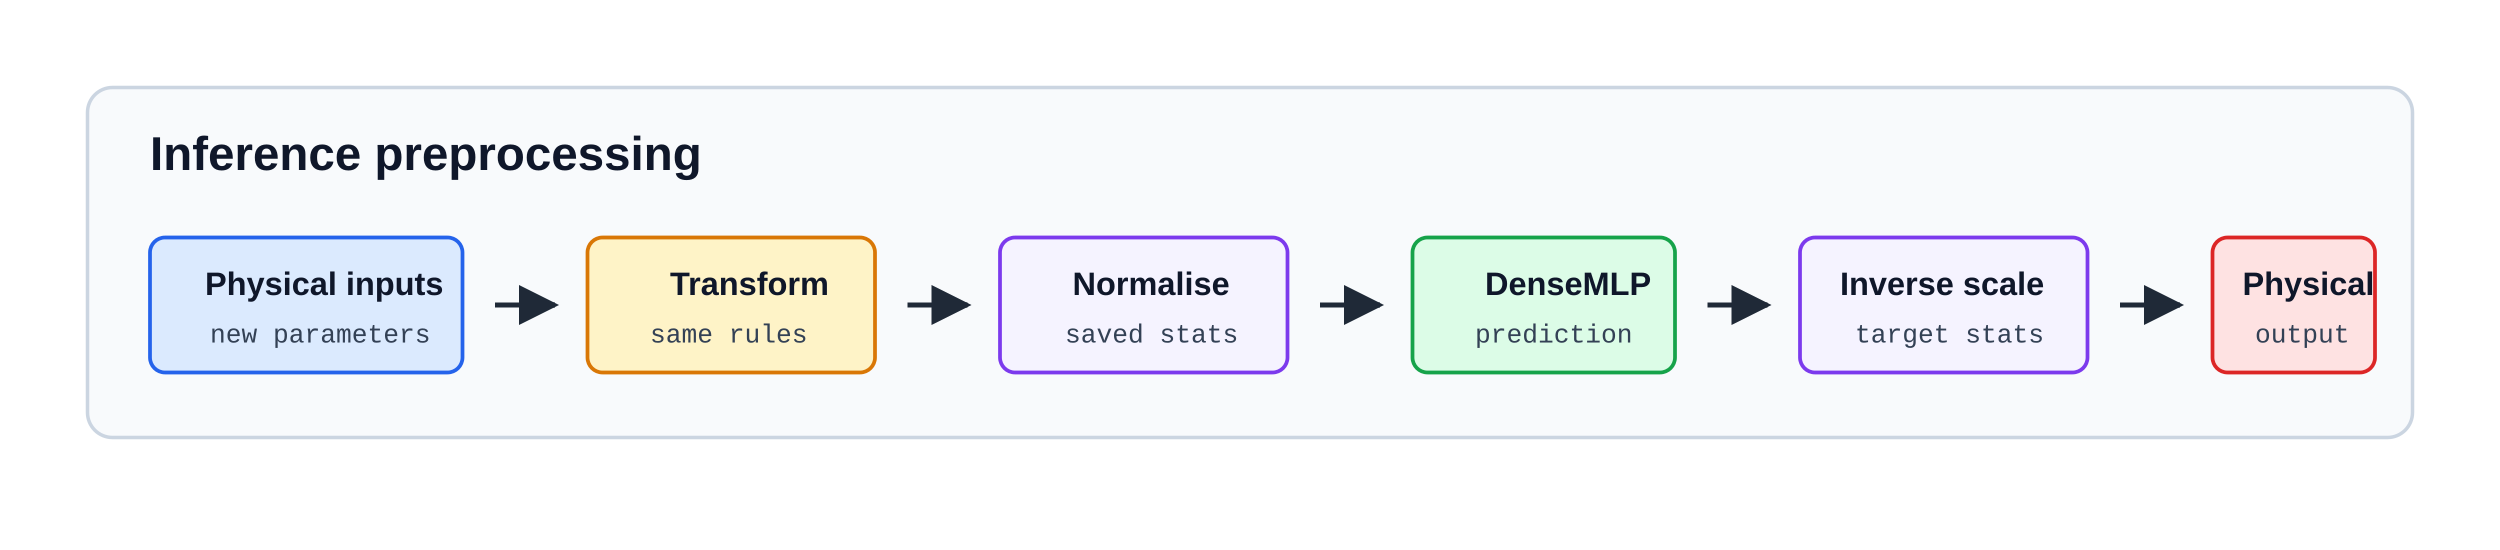
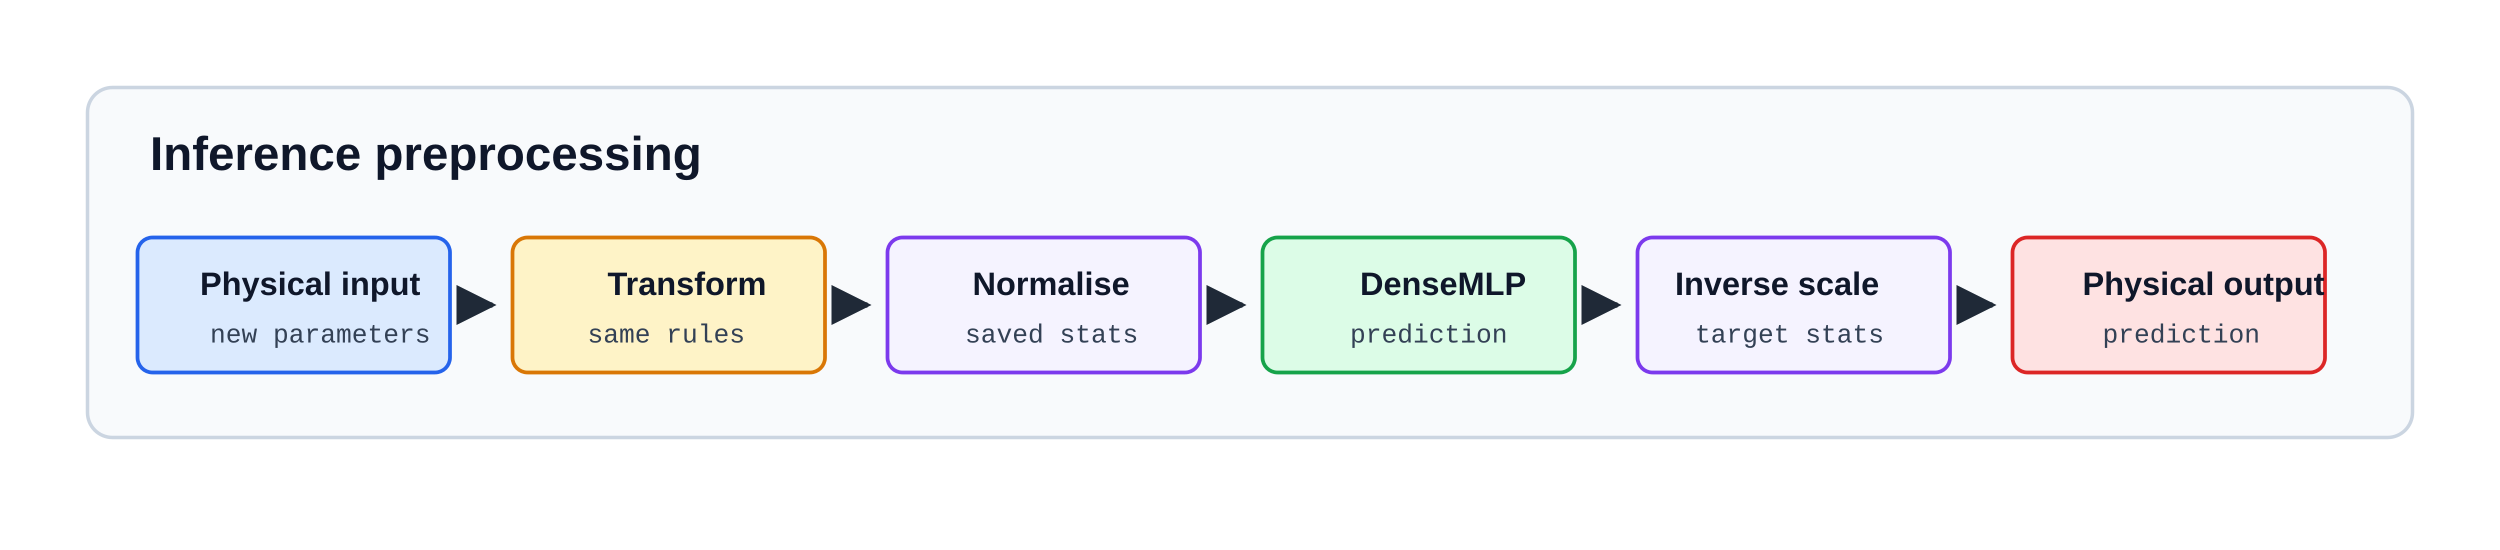
<svg xmlns="http://www.w3.org/2000/svg" width="1000" height="220" viewBox="0 0 1000 220" role="img" aria-labelledby="title desc">
  <defs>
    <marker id="arrow" viewBox="0 0 10 10" refX="9" refY="5" markerWidth="8" markerHeight="8" orient="auto">
      <path d="M 0 0 L 10 5 L 0 10 z" fill="#1f2937" />
    </marker>
    <style>
      .bg { fill: #ffffff; }
      .panel { fill: #f8fafc; stroke: #cbd5e1; stroke-width: 1.4; }
      .input { fill: #dbeafe; stroke: #2563eb; stroke-width: 1.5; }
      .transform { fill: #fef3c7; stroke: #d97706; stroke-width: 1.5; }
      .scale { fill: #f5f3ff; stroke: #7c3aed; stroke-width: 1.5; }
      .network { fill: #dcfce7; stroke: #16a34a; stroke-width: 1.5; }
      .output { fill: #fee2e2; stroke: #dc2626; stroke-width: 1.5; }
      .arrow { stroke: #1f2937; stroke-width: 2; fill: none; marker-end: url(#arrow); }
      .title { font-family: Arial, Helvetica, sans-serif; font-size: 19px; font-weight: 700; fill: #0f172a; }
      .label { font-family: Arial, Helvetica, sans-serif; font-size: 13px; font-weight: 700; fill: #0f172a; }
      .mono { font-family: "SFMono-Regular", Consolas, "Liberation Mono", monospace; font-size: 10.5px; fill: #334155; }
    </style>
  </defs>
  <rect class="bg" x="0" y="0" width="1000" height="220" />
  <rect class="panel" x="35" y="35" width="930" height="140" rx="10" />
  <text class="title" x="60" y="68">Inference preprocessing</text>
-   <rect class="input" x="60" y="95" width="125" height="54" rx="6" />
-   <text class="label" x="82" y="118">Physical inputs</text>
+   <rect class="input" x="55" y="95" width="125" height="54" rx="6" />
+   <text class="label" x="80" y="118">Physical input</text>
  <text class="mono" x="84" y="137">new parameters</text>
-   <path class="arrow" d="M 198 122 L 222 122" />
-   <rect class="transform" x="235" y="95" width="115" height="54" rx="6" />
-   <text class="label" x="268" y="118">Transform</text>
-   <text class="mono" x="260" y="137">same rules</text>
-   <path class="arrow" d="M 363 122 L 387 122" />
-   <rect class="scale" x="400" y="95" width="115" height="54" rx="6" />
-   <text class="label" x="429" y="118">Normalise</text>
-   <text class="mono" x="426" y="137">saved stats</text>
-   <path class="arrow" d="M 528 122 L 552 122" />
-   <rect class="network" x="565" y="95" width="105" height="54" rx="6" />
-   <text class="label" x="594" y="118">DenseMLP</text>
-   <text class="mono" x="590" y="137">prediction</text>
-   <path class="arrow" d="M 683 122 L 707 122" />
-   <rect class="scale" x="720" y="95" width="115" height="54" rx="6" />
-   <text class="label" x="736" y="118">Inverse scale</text>
-   <text class="mono" x="742" y="137">target stats</text>
-   <path class="arrow" d="M 848 122 L 872 122" />
-   <rect class="output" x="885" y="95" width="65" height="54" rx="6" />
-   <text class="label" x="897" y="118">Physical</text>
-   <text class="mono" x="902" y="137">output</text>
+   <path class="arrow" d="M 188 122 L 197 122" />
+   <rect class="transform" x="205" y="95" width="125" height="54" rx="6" />
+   <text class="label" x="243" y="118">Transform</text>
+   <text class="mono" x="235" y="137">same rules</text>
+   <path class="arrow" d="M 338 122 L 347 122" />
+   <rect class="scale" x="355" y="95" width="125" height="54" rx="6" />
+   <text class="label" x="389" y="118">Normalise</text>
+   <text class="mono" x="386" y="137">saved stats</text>
+   <path class="arrow" d="M 488 122 L 497 122" />
+   <rect class="network" x="505" y="95" width="125" height="54" rx="6" />
+   <text class="label" x="544" y="118">DenseMLP</text>
+   <text class="mono" x="540" y="137">prediction</text>
+   <path class="arrow" d="M 638 122 L 647 122" />
+   <rect class="scale" x="655" y="95" width="125" height="54" rx="6" />
+   <text class="label" x="670" y="118">Inverse scale</text>
+   <text class="mono" x="678" y="137">target stats</text>
+   <path class="arrow" d="M 788 122 L 797 122" />
+   <rect class="output" x="805" y="95" width="125" height="54" rx="6" />
+   <text class="label" x="833" y="118">Physical output</text>
+   <text class="mono" x="841" y="137">prediction</text>
</svg>
